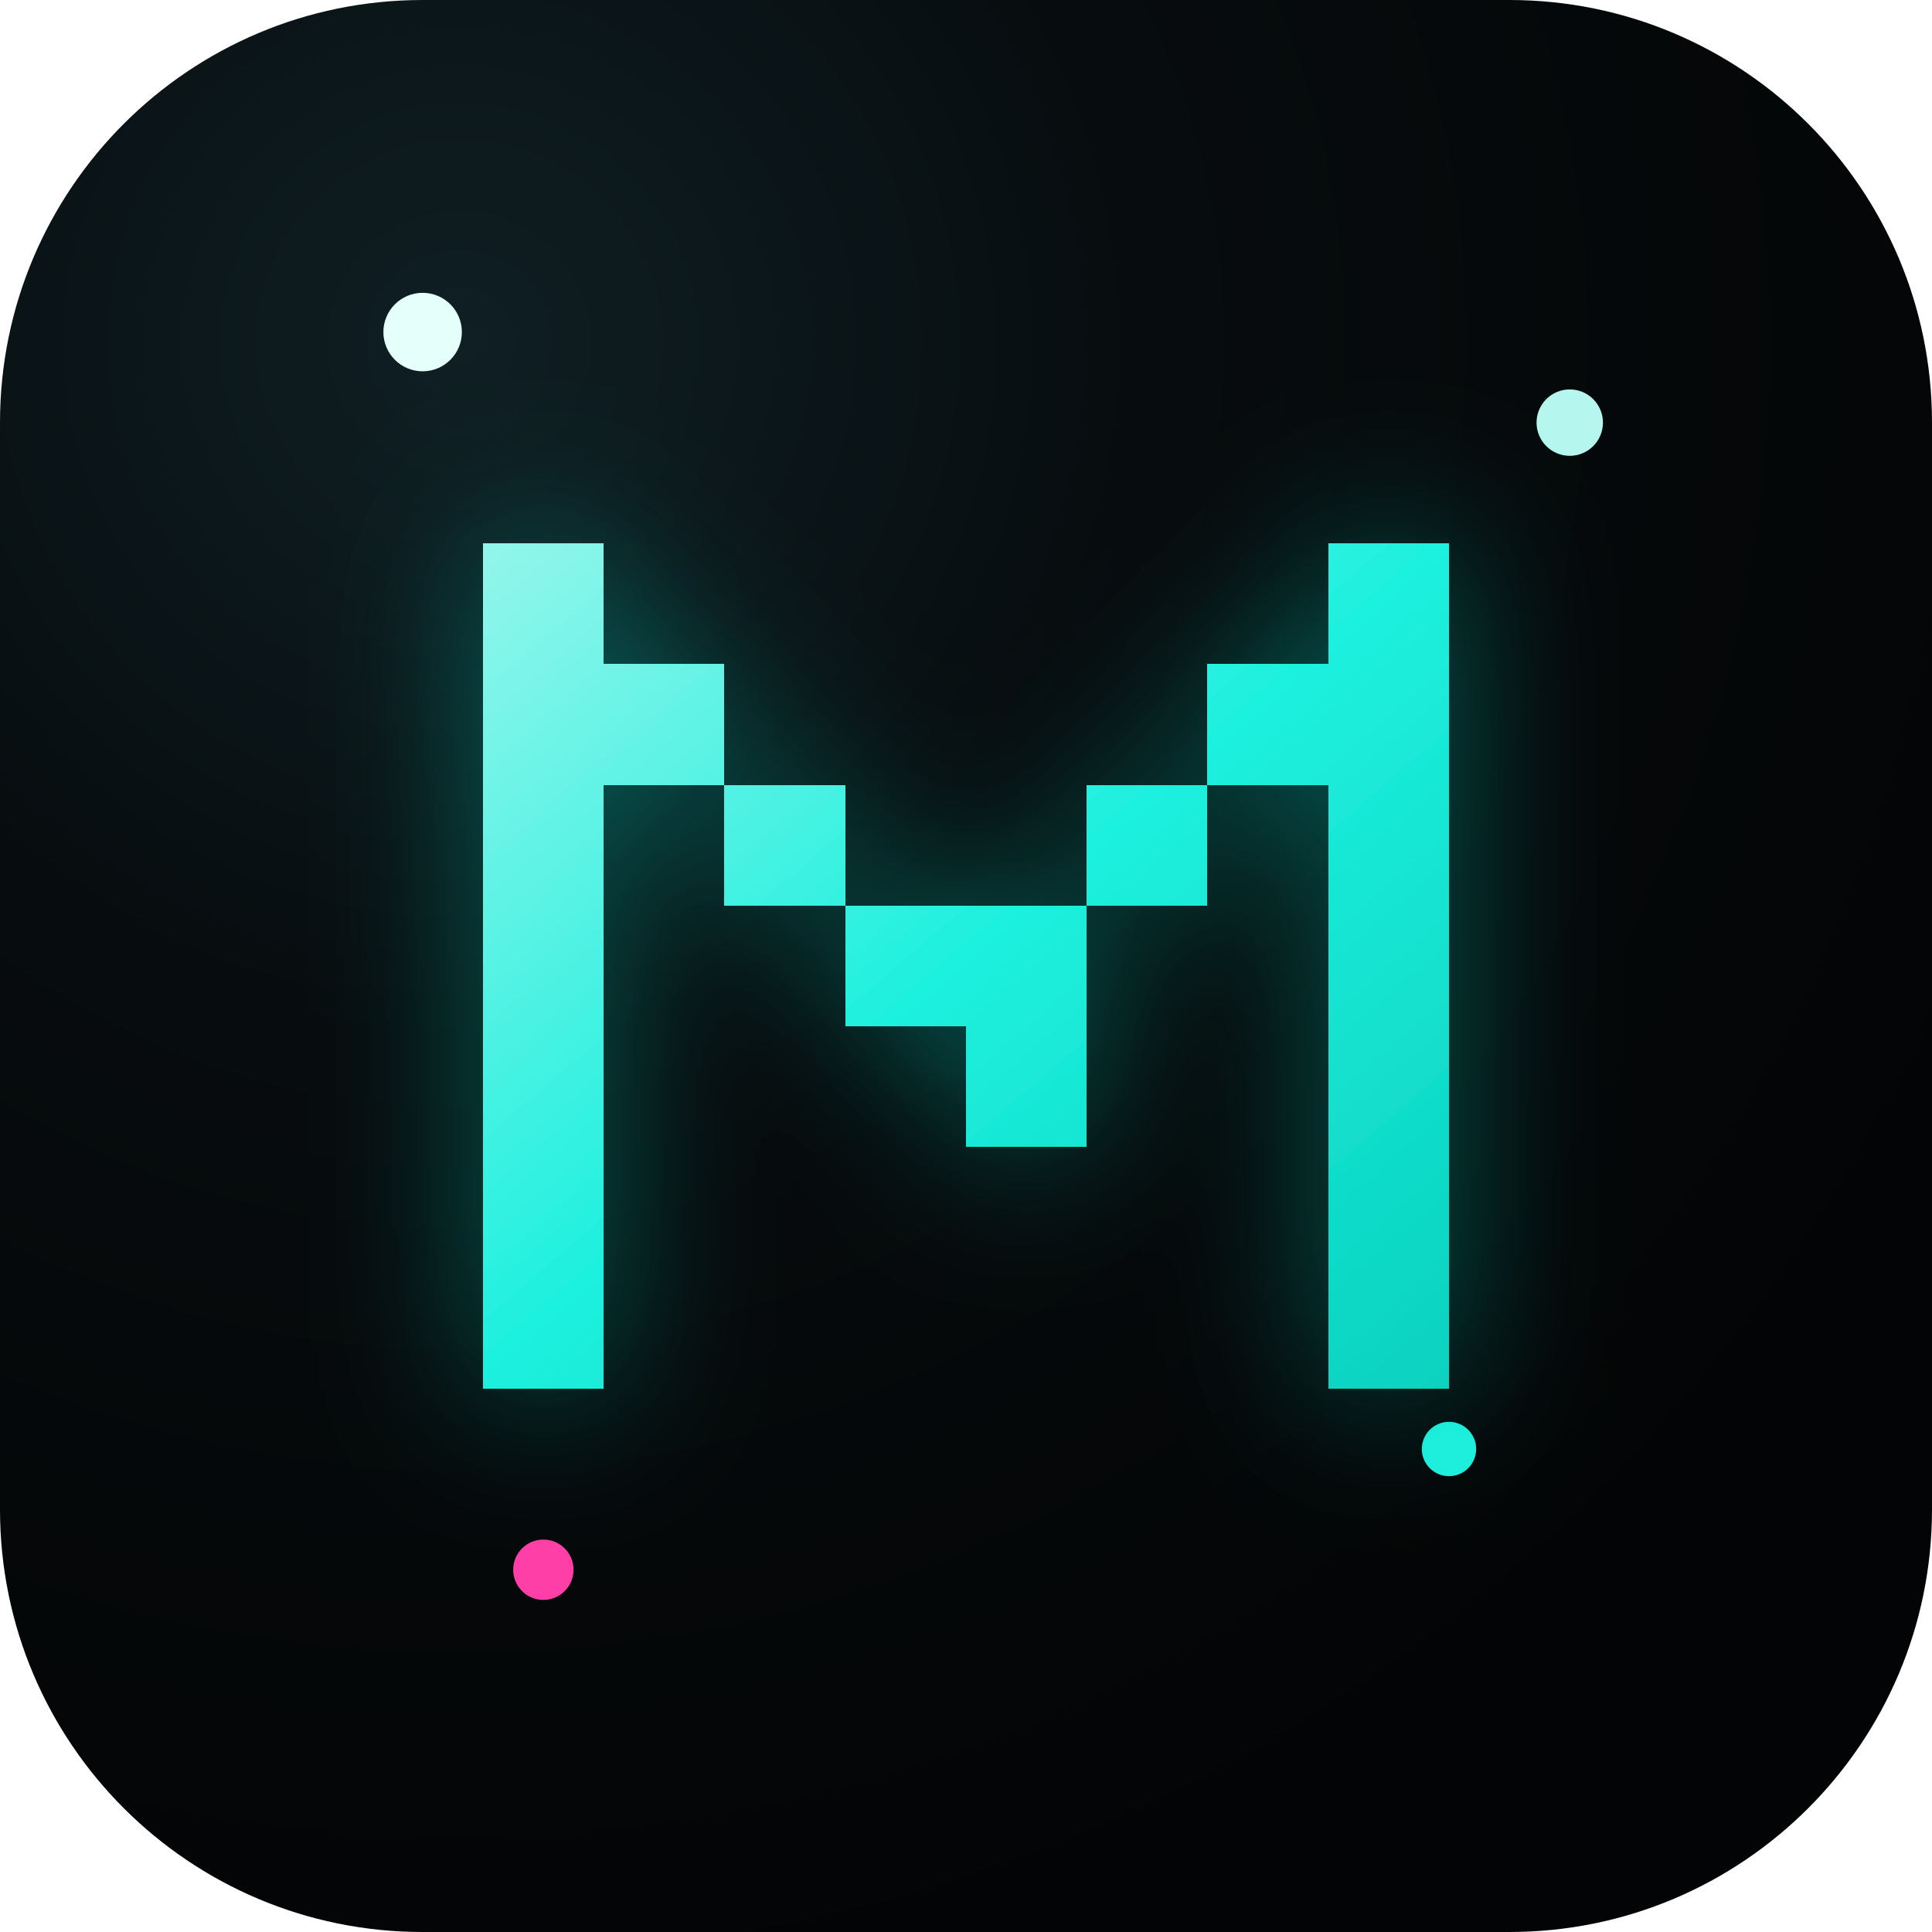
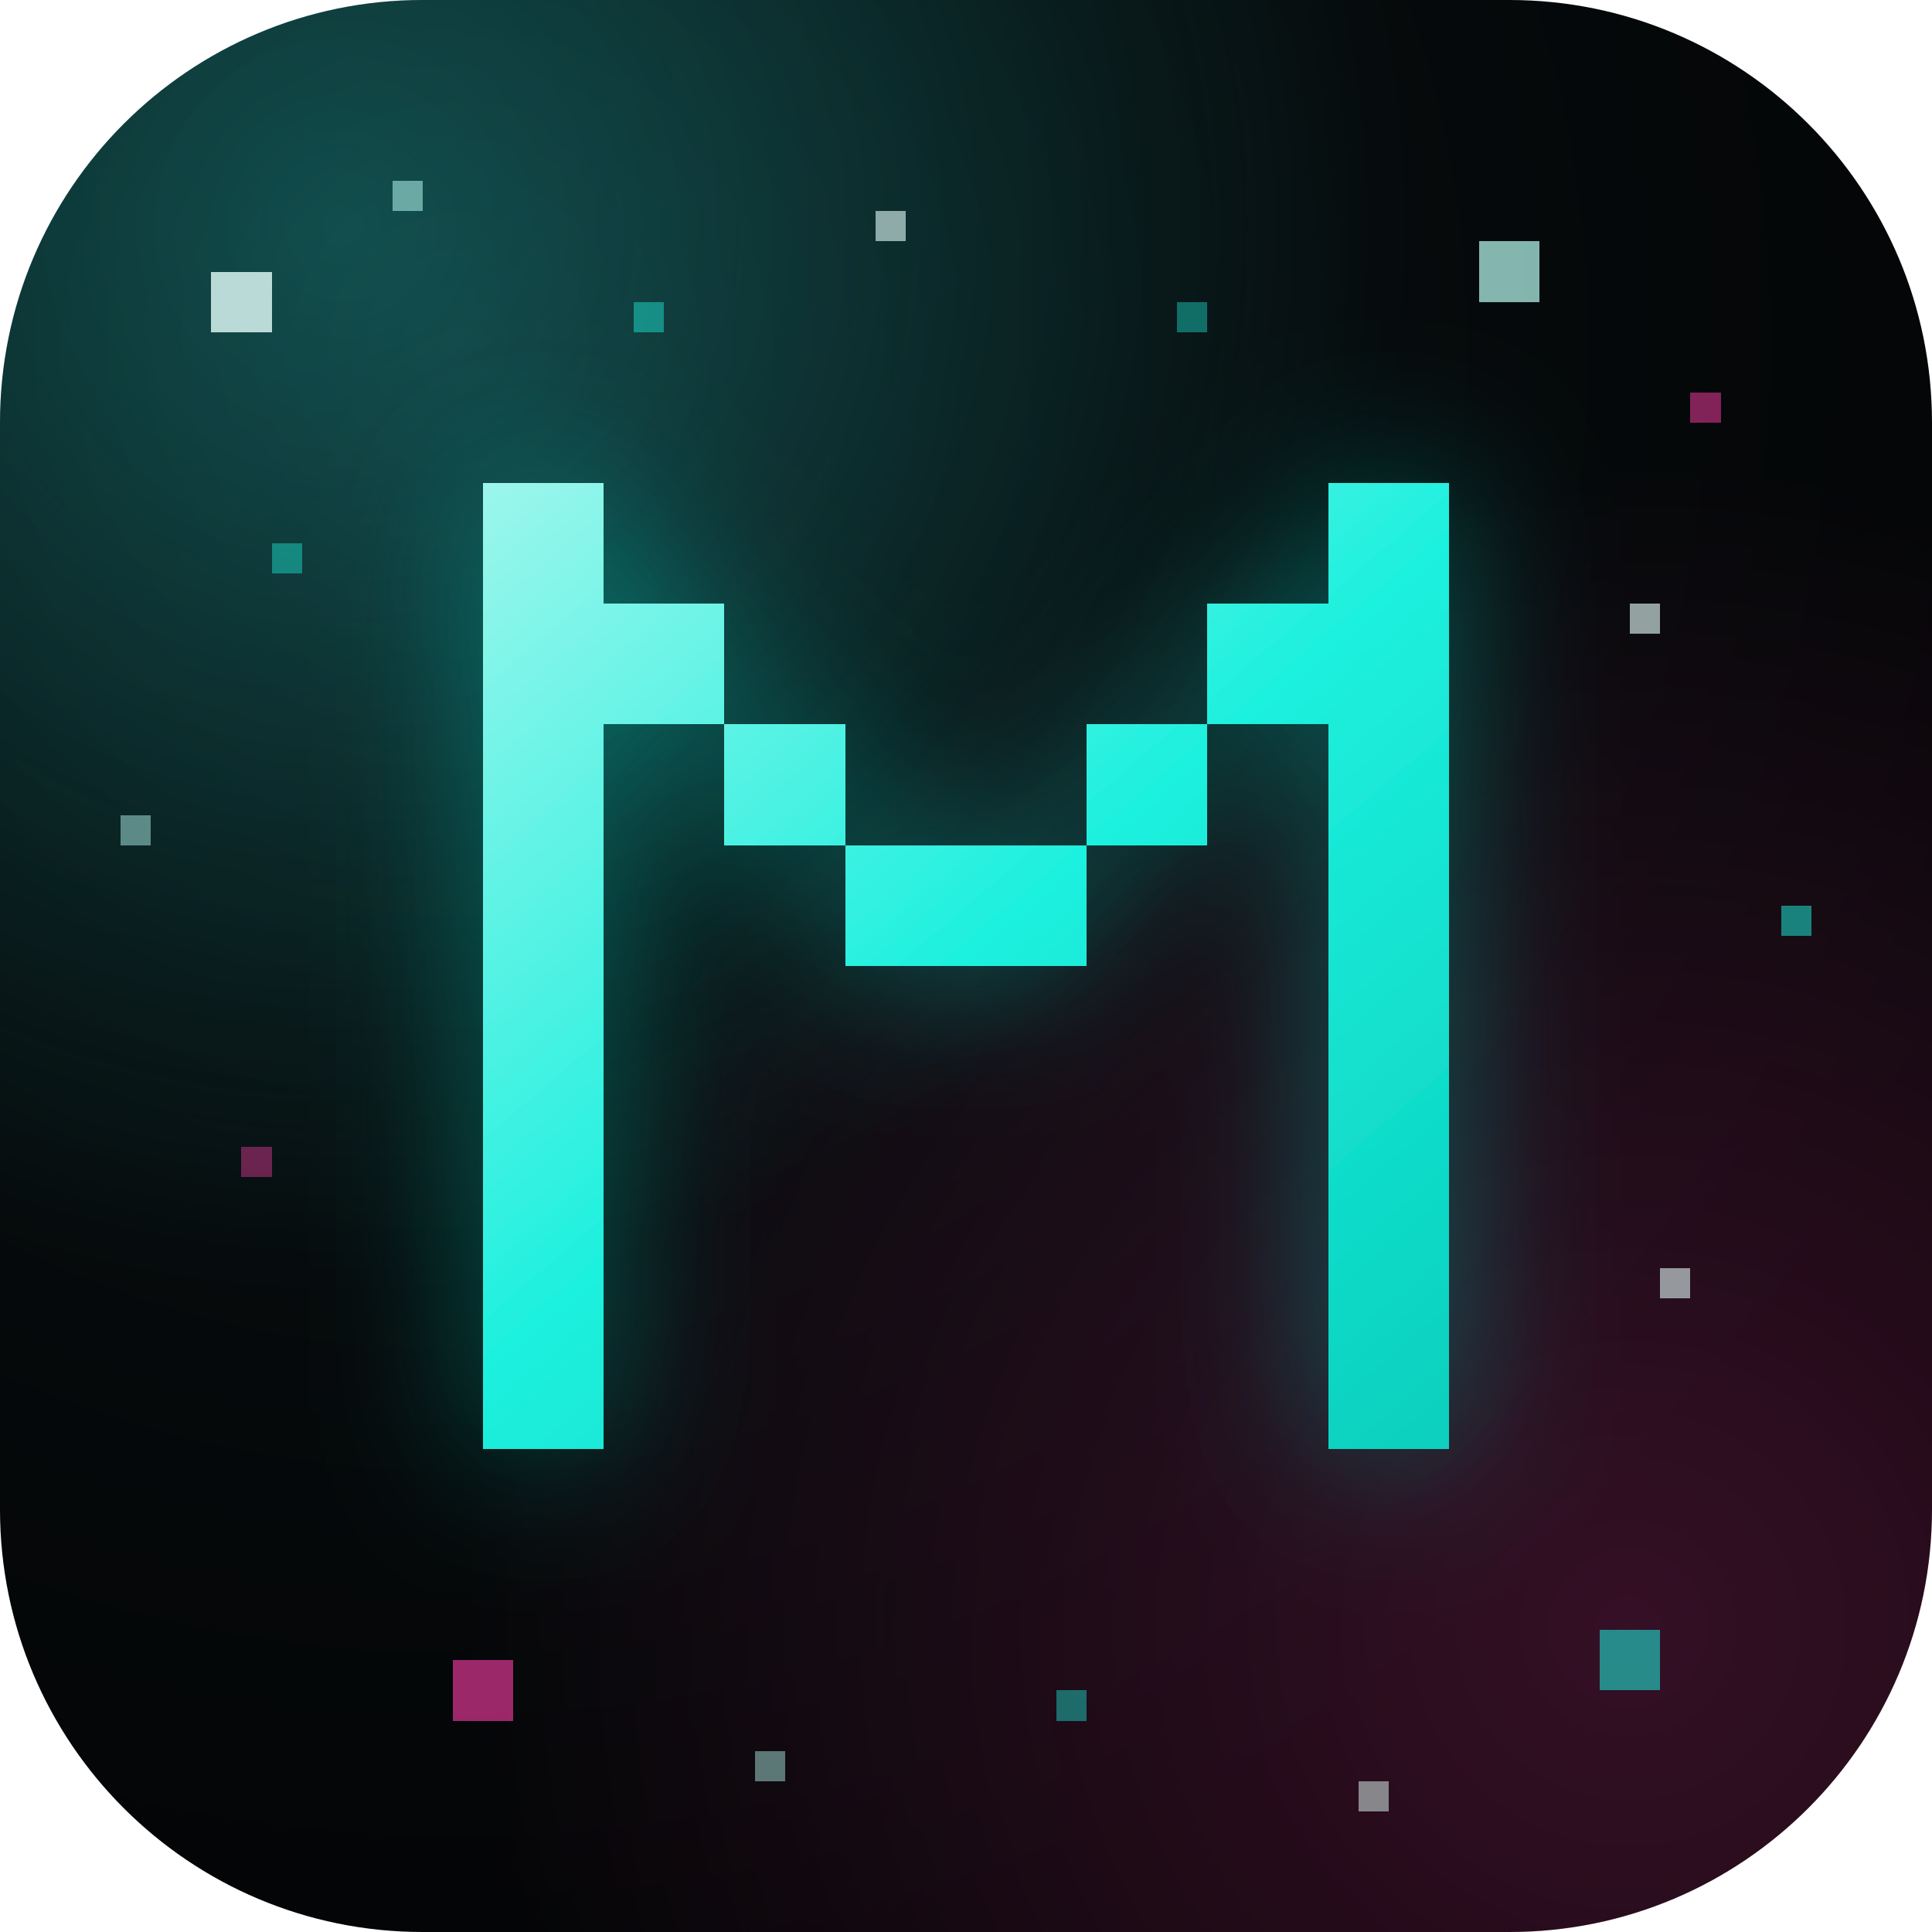
<svg xmlns="http://www.w3.org/2000/svg" viewBox="0 0 64 64">
  <defs>
    <radialGradient id="space" cx="24%" cy="18%" r="86%">
      <stop offset="0%" stop-color="#0f1f24" />
      <stop offset="42%" stop-color="#070c0e" />
      <stop offset="100%" stop-color="#030405" />
+     </radialGradient>
+     <radialGradient id="nebulaA" cx="18%" cy="12%" r="55%">
+       <stop offset="0%" stop-color="#1ef0de" stop-opacity="0.24" />
+       <stop offset="100%" stop-color="#1ef0de" stop-opacity="0" />
+     </radialGradient>
+     <radialGradient id="nebulaB" cx="84%" cy="84%" r="60%">
+       <stop offset="0%" stop-color="#ff3fa8" stop-opacity="0.2" />
+       <stop offset="100%" stop-color="#ff3fa8" stop-opacity="0" />
    </radialGradient>
    <linearGradient id="teal" x1="14" y1="12" x2="50" y2="54" gradientUnits="userSpaceOnUse">
      <stop offset="0%" stop-color="#b5f7ef" />
      <stop offset="48%" stop-color="#1ef0de" />
      <stop offset="100%" stop-color="#03c7b5" />
    </linearGradient>
    <filter id="mGlow" x="-40%" y="-40%" width="180%" height="180%">
      <feDropShadow dx="0" dy="0" stdDeviation="1.4" flood-color="#1ef0de" flood-opacity="0.8" />
      <feDropShadow dx="0" dy="0" stdDeviation="2.6" flood-color="#03c7b5" flood-opacity="0.45" />
    </filter>
  </defs>
  <rect width="64" height="64" rx="14" fill="url(#space)" />
-   <circle cx="14" cy="11" r="1.3" fill="#e5fffb" />
-   <circle cx="52" cy="14" r="1.1" fill="#b5f7ef" />
-   <circle cx="18" cy="52" r="1" fill="#ff3fa8" />
-   <circle cx="48" cy="48" r="0.9" fill="#1ef0de" />
+   <rect width="64" height="64" rx="14" fill="url(#nebulaA)" />
+   <rect width="64" height="64" rx="14" fill="url(#nebulaB)" />
+   <g shape-rendering="crispEdges">
+     <rect x="7" y="9" width="2" height="2" fill="#e5fffb" fill-opacity="0.8" />
+     <rect x="13" y="6" width="1" height="1" fill="#b5f7ef" fill-opacity="0.55" />
+     <rect x="21" y="10" width="1" height="1" fill="#1ef0de" fill-opacity="0.45" />
+     <rect x="29" y="7" width="1" height="1" fill="#e5fffb" fill-opacity="0.6" />
+     <rect x="39" y="10" width="1" height="1" fill="#1ef0de" fill-opacity="0.4" />
+     <rect x="49" y="8" width="2" height="2" fill="#b5f7ef" fill-opacity="0.72" />
+     <rect x="56" y="13" width="1" height="1" fill="#ff3fa8" fill-opacity="0.5" />
+     <rect x="9" y="18" width="1" height="1" fill="#1ef0de" fill-opacity="0.42" />
+     <rect x="54" y="20" width="1" height="1" fill="#e5fffb" fill-opacity="0.62" />
+     <rect x="4" y="27" width="1" height="1" fill="#b5f7ef" fill-opacity="0.48" />
+     <rect x="59" y="30" width="1" height="1" fill="#1ef0de" fill-opacity="0.52" />
+     <rect x="8" y="38" width="1" height="1" fill="#ff3fa8" fill-opacity="0.4" />
+     <rect x="55" y="42" width="1" height="1" fill="#e5fffb" fill-opacity="0.58" />
+     <rect x="15" y="55" width="2" height="2" fill="#ff3fa8" fill-opacity="0.6" />
+     <rect x="25" y="58" width="1" height="1" fill="#b5f7ef" fill-opacity="0.46" />
+     <rect x="35" y="56" width="1" height="1" fill="#1ef0de" fill-opacity="0.42" />
+     <rect x="45" y="59" width="1" height="1" fill="#e5fffb" fill-opacity="0.5" />
+     <rect x="53" y="54" width="2" height="2" fill="#1ef0de" fill-opacity="0.55" />
+   </g>
  <g fill="url(#teal)" filter="url(#mGlow)" shape-rendering="crispEdges">
-     <rect x="16" y="18" width="4" height="4" />
-     <rect x="44" y="18" width="4" height="4" />
-     <rect x="16" y="22" width="4" height="4" />
-     <rect x="20" y="22" width="4" height="4" />
-     <rect x="40" y="22" width="4" height="4" />
-     <rect x="44" y="22" width="4" height="4" />
-     <rect x="16" y="26" width="4" height="4" />
-     <rect x="24" y="26" width="4" height="4" />
-     <rect x="36" y="26" width="4" height="4" />
-     <rect x="44" y="26" width="4" height="4" />
-     <rect x="16" y="30" width="4" height="4" />
-     <rect x="28" y="30" width="4" height="4" />
-     <rect x="32" y="30" width="4" height="4" />
-     <rect x="44" y="30" width="4" height="4" />
-     <rect x="16" y="34" width="4" height="4" />
-     <rect x="32" y="34" width="4" height="4" />
-     <rect x="44" y="34" width="4" height="4" />
-     <rect x="16" y="38" width="4" height="4" />
-     <rect x="44" y="38" width="4" height="4" />
-     <rect x="16" y="42" width="4" height="4" />
-     <rect x="44" y="42" width="4" height="4" />
+     <rect x="16" y="16" width="4" height="4" />
+     <rect x="44" y="16" width="4" height="4" />
+     <rect x="16" y="20" width="4" height="4" />
+     <rect x="20" y="20" width="4" height="4" />
+     <rect x="40" y="20" width="4" height="4" />
+     <rect x="44" y="20" width="4" height="4" />
+     <rect x="16" y="24" width="4" height="4" />
+     <rect x="24" y="24" width="4" height="4" />
+     <rect x="36" y="24" width="4" height="4" />
+     <rect x="44" y="24" width="4" height="4" />
+     <rect x="16" y="28" width="4" height="4" />
+     <rect x="28" y="28" width="4" height="4" />
+     <rect x="32" y="28" width="4" height="4" />
+     <rect x="44" y="28" width="4" height="4" />
+     <rect x="16" y="32" width="4" height="4" />
+     <rect x="44" y="32" width="4" height="4" />
+     <rect x="16" y="36" width="4" height="4" />
+     <rect x="44" y="36" width="4" height="4" />
+     <rect x="16" y="40" width="4" height="4" />
+     <rect x="44" y="40" width="4" height="4" />
+     <rect x="16" y="44" width="4" height="4" />
+     <rect x="44" y="44" width="4" height="4" />
  </g>
</svg>
